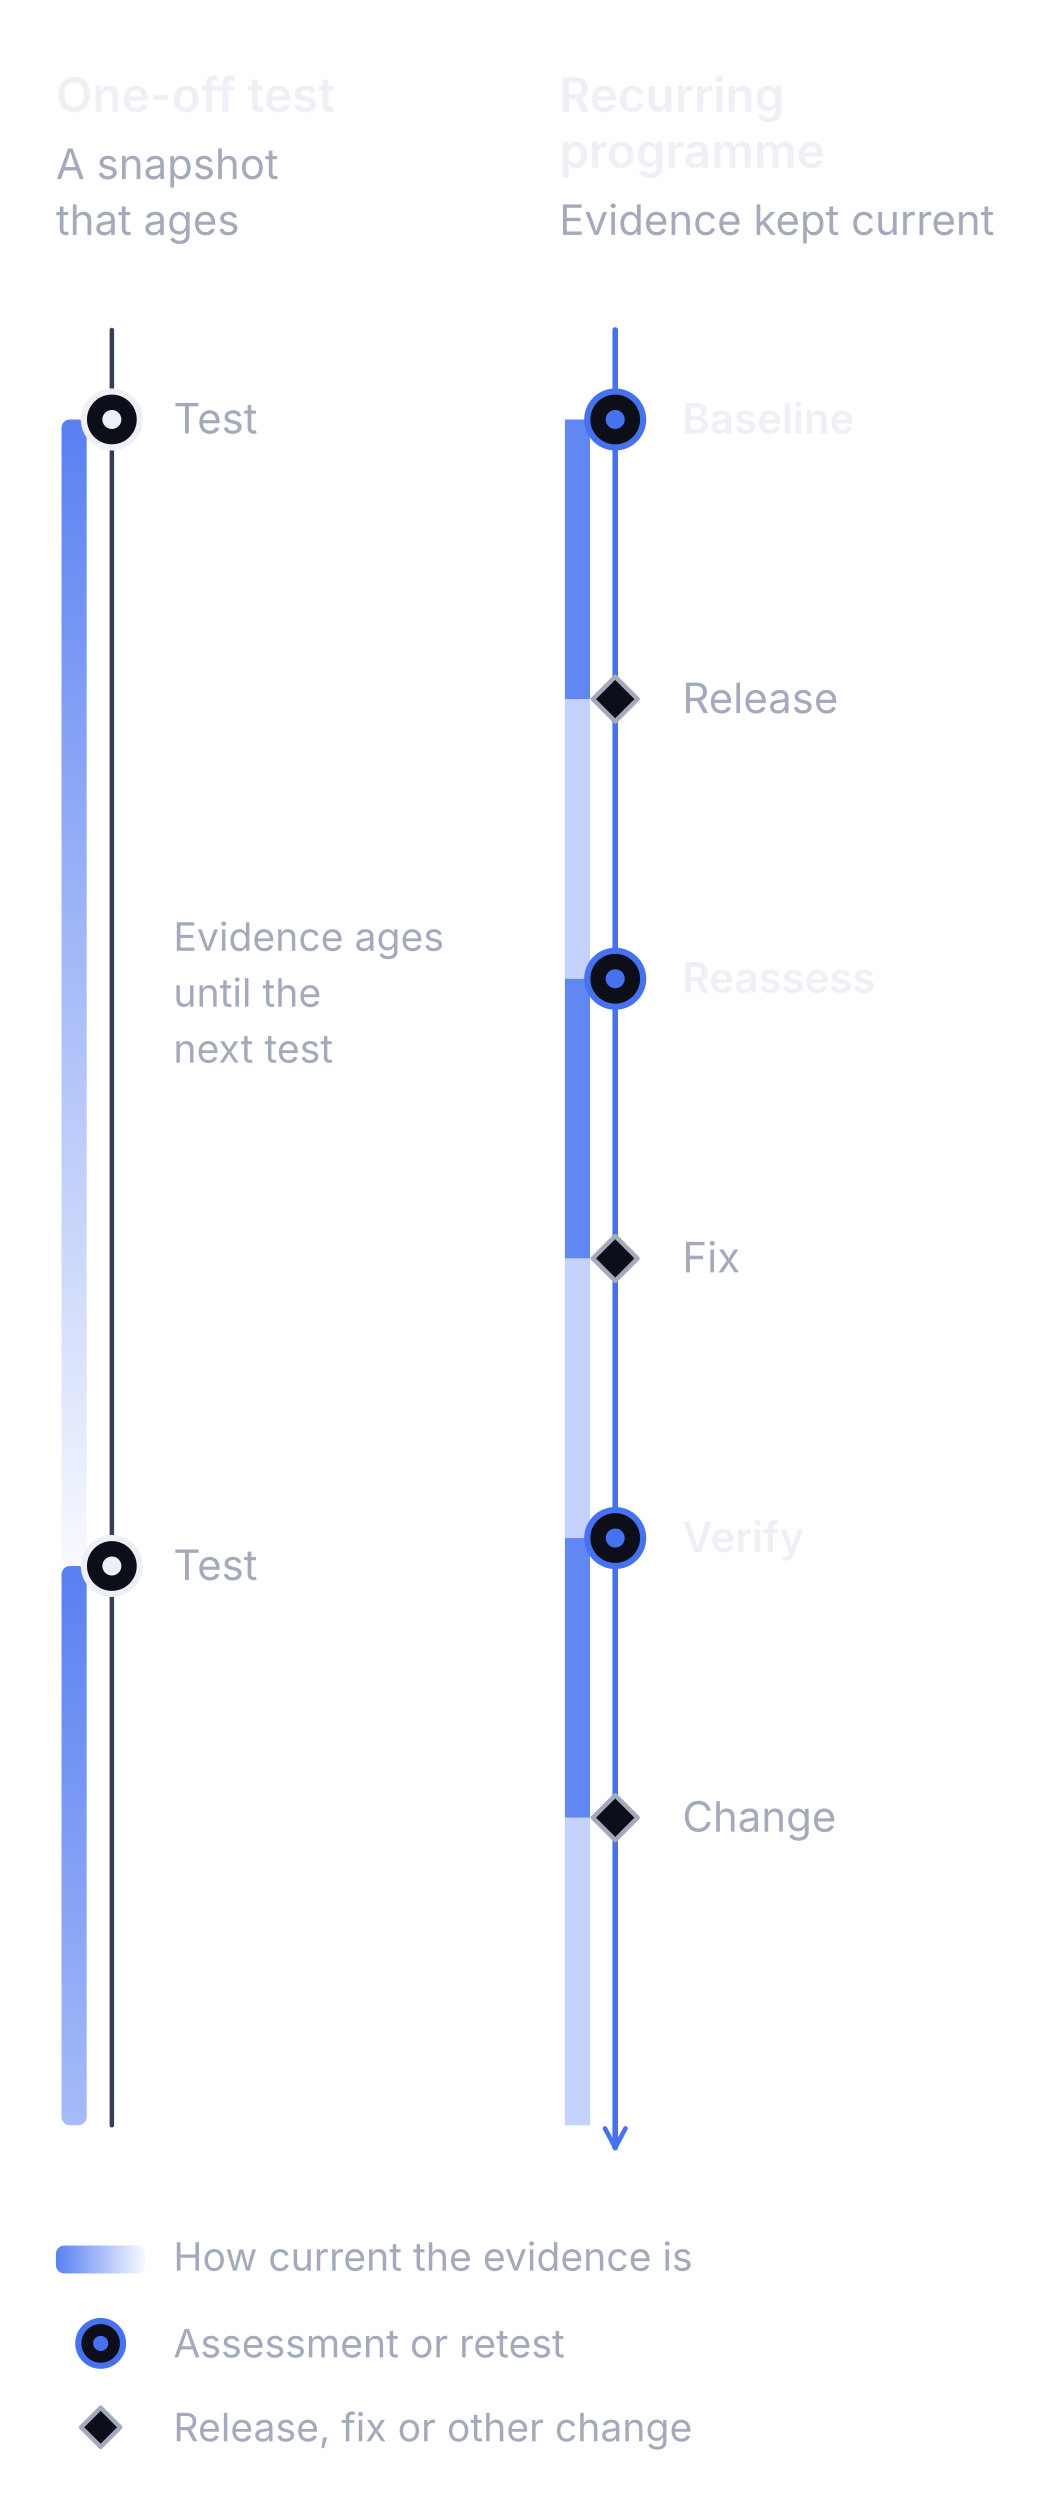
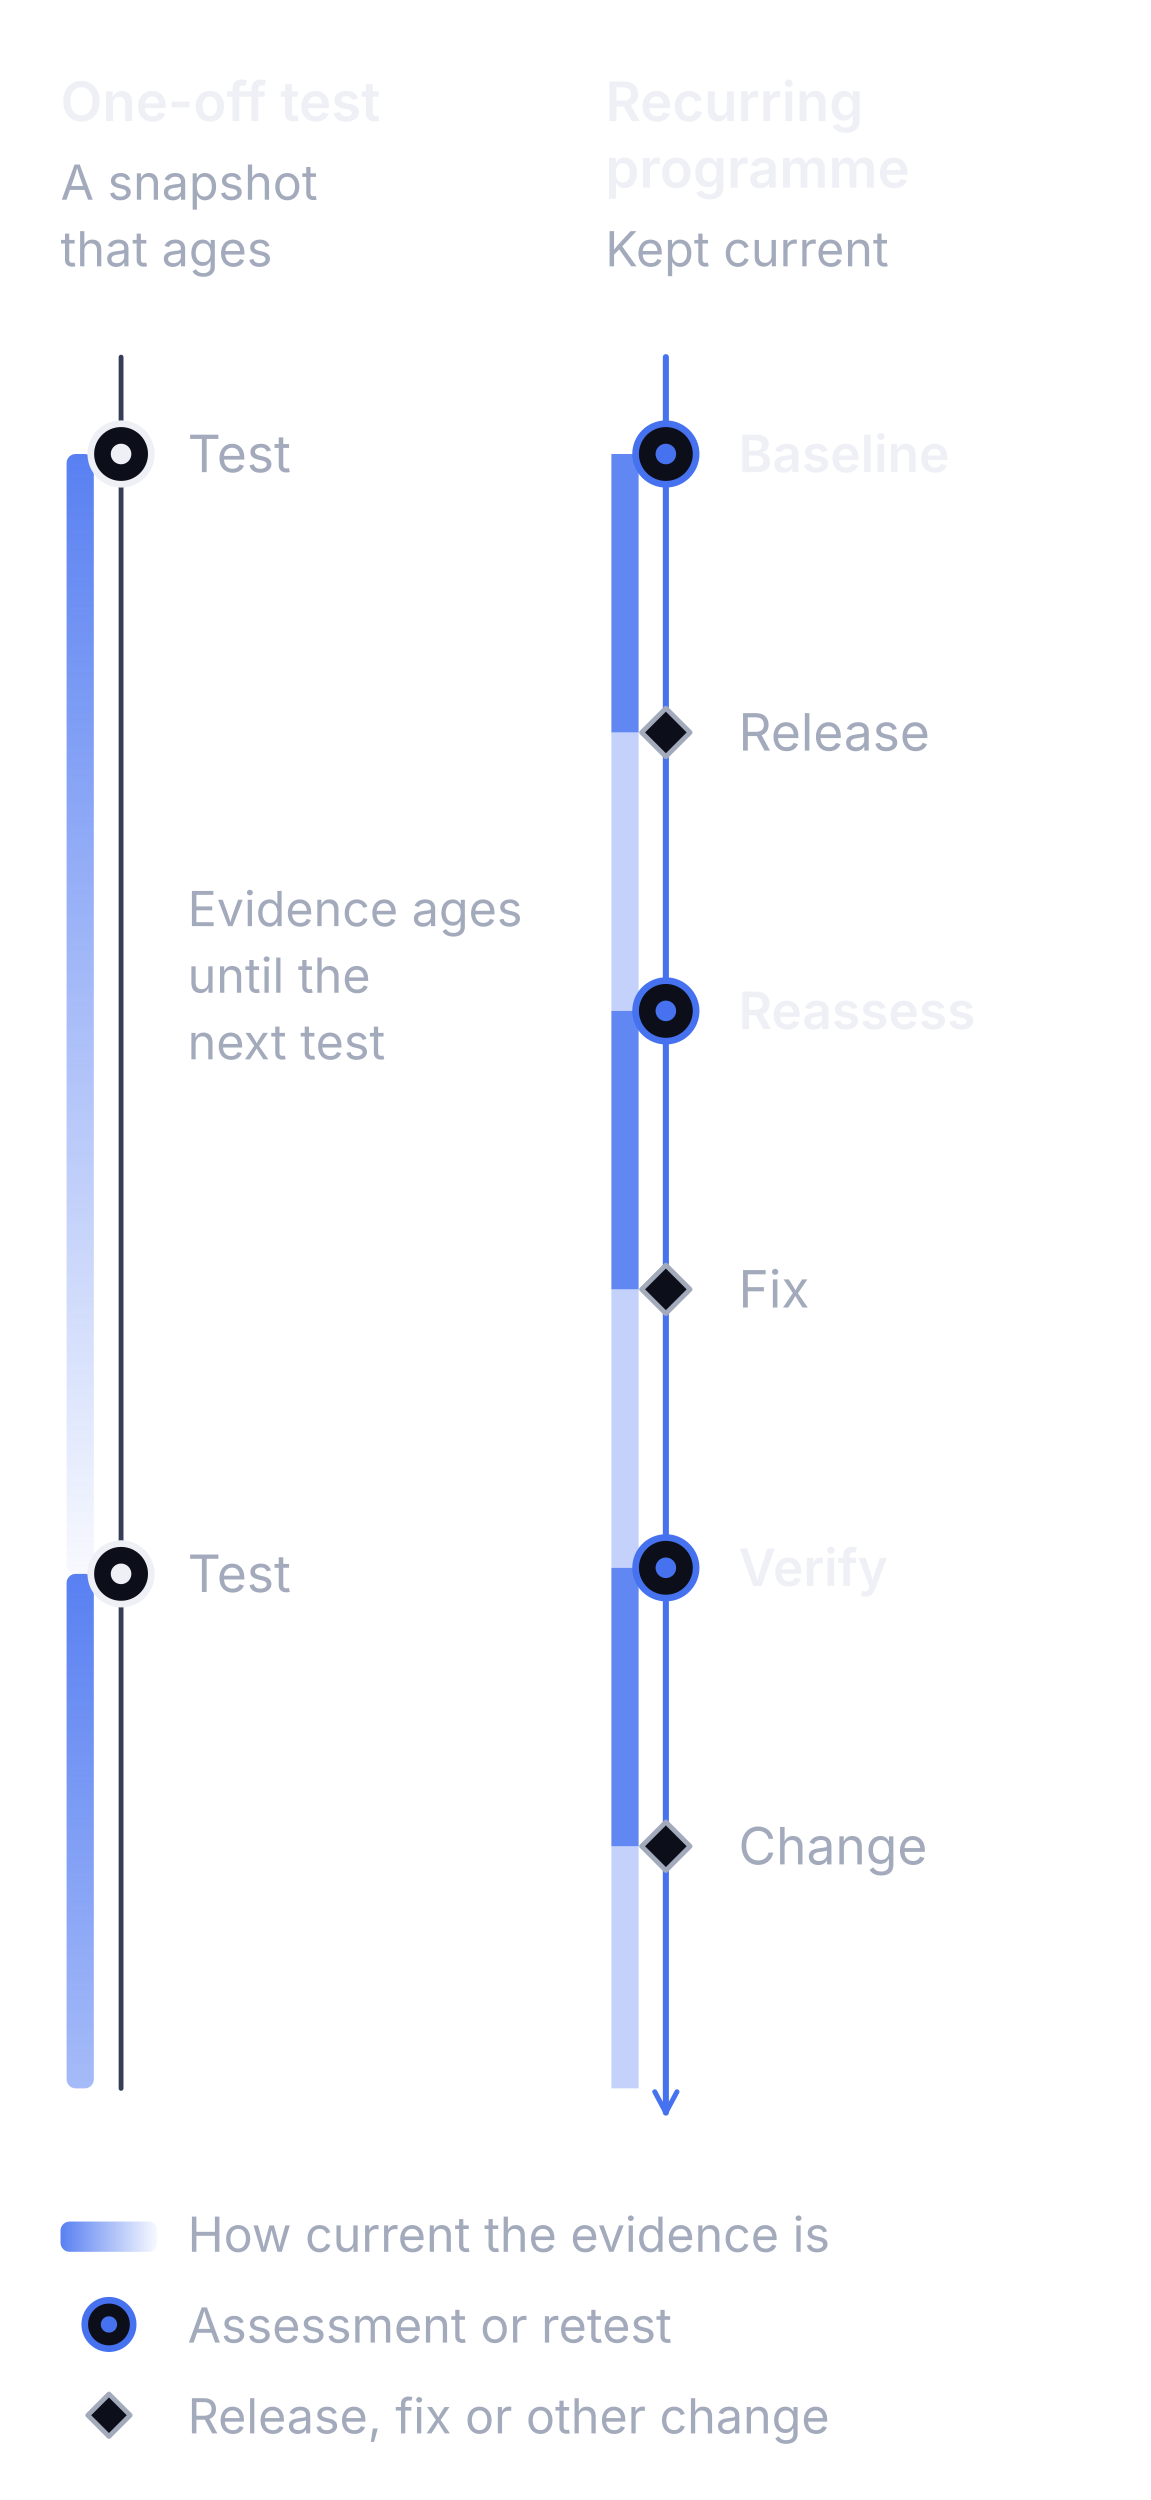
- <svg xmlns="http://www.w3.org/2000/svg" viewBox="0 0 380 894" width="380" height="894" role="img" aria-labelledby="t d">
+ <svg xmlns="http://www.w3.org/2000/svg" viewBox="0 0 380 826" width="380" height="826" role="img" aria-labelledby="t d">
  <style>
text{font-family:Geist,-apple-system,BlinkMacSystemFont,"Segoe UI",Inter,Roboto,"Helvetica Neue",Arial,sans-serif;fill:#eef0f6}
.mo{font-family:"Geist Mono",ui-monospace,"SF Mono",SFMono-Regular,Menlo,Consolas,"Liberation Mono",monospace;letter-spacing:.08em}
.b{font-weight:600}
.s{fill:#a3aabb}
.bl{fill:#7b98f6}
.rd{fill:#ff8a94}
.am{fill:#f5b63d}
.gr{fill:#34c77b}
</style>
  <defs>
    <marker id="ab" viewBox="0 0 12 12" refX="10" refY="6" markerWidth="11" markerHeight="11" markerUnits="userSpaceOnUse" orient="auto-start-reverse">
      <path d="M2.5 2 10 6 2.5 10" fill="none" stroke="#4672f0" stroke-width="1.8" stroke-linecap="round" stroke-linejoin="round" />
    </marker>
    <marker id="ai" viewBox="0 0 12 12" refX="10" refY="6" markerWidth="11" markerHeight="11" markerUnits="userSpaceOnUse" orient="auto-start-reverse">
      <path d="M2.5 2 10 6 2.5 10" fill="none" stroke="#a3aabb" stroke-width="1.8" stroke-linecap="round" stroke-linejoin="round" />
    </marker>
    <marker id="ak" viewBox="0 0 12 12" refX="10" refY="6" markerWidth="11" markerHeight="11" markerUnits="userSpaceOnUse" orient="auto-start-reverse">
      <path d="M2.5 2 10 6 2.5 10" fill="none" stroke="#eef0f6" stroke-width="1.8" stroke-linecap="round" stroke-linejoin="round" />
    </marker>
    <radialGradient id="glow">
      <stop offset="0" stop-color="#4672f0" stop-opacity="0.16" />
      <stop offset="1" stop-color="#4672f0" stop-opacity="0" />
    </radialGradient>
-     <linearGradient id="fa" gradientUnits="userSpaceOnUse" x1="0" y1="150" x2="0" y2="560">
+     <linearGradient id="fa" gradientUnits="userSpaceOnUse" x1="0" y1="150" x2="0" y2="520">
      <stop offset="0" stop-color="#4672f0" stop-opacity="0.9" />
      <stop offset="1" stop-color="#4672f0" stop-opacity="0.04" />
    </linearGradient>
-     <linearGradient id="fb" gradientUnits="userSpaceOnUse" x1="0" y1="560" x2="0" y2="970">
+     <linearGradient id="fb" gradientUnits="userSpaceOnUse" x1="0" y1="520" x2="0" y2="870">
      <stop offset="0" stop-color="#4672f0" stop-opacity="0.9" />
      <stop offset="1" stop-color="#4672f0" stop-opacity="0.04" />
    </linearGradient>
    <linearGradient id="fl" gradientUnits="userSpaceOnUse" x1="20" y1="0" x2="52" y2="0">
      <stop offset="0" stop-color="#4672f0" stop-opacity="0.9" />
      <stop offset="1" stop-color="#4672f0" stop-opacity="0.04" />
    </linearGradient>
  </defs>
-   <text x="20" y="40" font-size="17" class="b">One-off test</text>
-   <text x="20" y="64" font-size="15" class="s">A snapshot</text>
-   <text x="20" y="84" font-size="15" class="s">that ages</text>
-   <text x="200" y="40" font-size="17" class="b">Recurring</text>
-   <text x="200" y="60" font-size="17" class="b">programme</text>
-   <text x="200" y="84" font-size="15" class="s">Evidence kept current</text>
-   <line x1="40" y1="118" x2="40" y2="760" stroke="#353d58" stroke-width="1.6" stroke-linecap="round" />
-   <rect x="22" y="150" width="9" height="410" rx="3" fill="url(#fa)" />
-   <rect x="22" y="560" width="9" height="200" rx="3" fill="url(#fb)" />
+   <text x="20" y="40" font-size="18" class="b">One-off test</text>
+   <text x="20" y="66" font-size="16" class="s">A snapshot</text>
+   <text x="20" y="88" font-size="16" class="s">that ages</text>
+   <text x="200" y="40" font-size="18" class="b">Recurring</text>
+   <text x="200" y="62" font-size="18" class="b">programme</text>
+   <text x="200" y="88" font-size="16" class="s">Kept current</text>
+   <line x1="40" y1="118" x2="40" y2="690" stroke="#353d58" stroke-width="1.6" stroke-linecap="round" />
+   <rect x="22" y="150" width="9" height="370" rx="3" fill="url(#fa)" />
+   <rect x="22" y="520" width="9" height="170" rx="3" fill="url(#fb)" />
  <circle cx="40" cy="150" r="10" fill="#0c0f19" stroke="#eef0f6" stroke-width="2.2" />
  <circle cx="40" cy="150" r="3.4" fill="#eef0f6" stroke="none" stroke-width="0" />
-   <text x="62" y="155" font-size="15" class="s">Test</text>
-   <circle cx="40" cy="560" r="10" fill="#0c0f19" stroke="#eef0f6" stroke-width="2.2" />
-   <circle cx="40" cy="560" r="3.4" fill="#eef0f6" stroke="none" stroke-width="0" />
-   <text x="62" y="565" font-size="15" class="s">Test</text>
-   <text x="62" y="340" font-size="14" class="s">Evidence ages</text>
-   <text x="62" y="360" font-size="14" class="s">until the</text>
-   <text x="62" y="380" font-size="14" class="s">next test</text>
-   <line x1="220" y1="118" x2="220" y2="768" stroke="#4672f0" stroke-width="2" stroke-linecap="round" marker-end="url(#ab)" />
-   <rect x="202" y="150" width="9" height="100" fill="#4672f0" fill-opacity="0.85" />
-   <rect x="202" y="250" width="9" height="100" fill="#4672f0" fill-opacity="0.32" />
-   <rect x="202" y="350" width="9" height="100" fill="#4672f0" fill-opacity="0.85" />
-   <rect x="202" y="450" width="9" height="100" fill="#4672f0" fill-opacity="0.32" />
-   <rect x="202" y="550" width="9" height="100" fill="#4672f0" fill-opacity="0.85" />
-   <rect x="202" y="650" width="9" height="110" fill="#4672f0" fill-opacity="0.32" />
+   <text x="62" y="156" font-size="17" class="s">Test</text>
+   <circle cx="40" cy="520" r="10" fill="#0c0f19" stroke="#eef0f6" stroke-width="2.2" />
+   <circle cx="40" cy="520" r="3.4" fill="#eef0f6" stroke="none" stroke-width="0" />
+   <text x="62" y="526" font-size="17" class="s">Test</text>
+   <text x="62" y="306" font-size="16" class="s">Evidence ages</text>
+   <text x="62" y="328" font-size="16" class="s">until the</text>
+   <text x="62" y="350" font-size="16" class="s">next test</text>
+   <line x1="220" y1="118" x2="220" y2="698" stroke="#4672f0" stroke-width="2" stroke-linecap="round" marker-end="url(#ab)" />
+   <rect x="202" y="150" width="9" height="92" fill="#4672f0" fill-opacity="0.85" />
+   <rect x="202" y="242" width="9" height="92" fill="#4672f0" fill-opacity="0.32" />
+   <rect x="202" y="334" width="9" height="92" fill="#4672f0" fill-opacity="0.85" />
+   <rect x="202" y="426" width="9" height="92" fill="#4672f0" fill-opacity="0.32" />
+   <rect x="202" y="518" width="9" height="92" fill="#4672f0" fill-opacity="0.85" />
+   <rect x="202" y="610" width="9" height="80" fill="#4672f0" fill-opacity="0.32" />
  <circle cx="220" cy="150" r="10" fill="#0c0f19" stroke="#4672f0" stroke-width="2.2" />
  <circle cx="220" cy="150" r="3.4" fill="#4672f0" stroke="none" stroke-width="0" />
-   <text x="244" y="155" font-size="15" class="b">Baseline</text>
-   <path d="M220 242L228 250L220 258L212 250Z" fill="#0c0f19" stroke="#a3aabb" stroke-width="1.6" stroke-linecap="round" stroke-linejoin="round" />
-   <text x="244" y="255" font-size="15" class="s">Release</text>
-   <circle cx="220" cy="350" r="10" fill="#0c0f19" stroke="#4672f0" stroke-width="2.2" />
-   <circle cx="220" cy="350" r="3.4" fill="#4672f0" stroke="none" stroke-width="0" />
-   <text x="244" y="355" font-size="15" class="b">Reassess</text>
-   <path d="M220 442L228 450L220 458L212 450Z" fill="#0c0f19" stroke="#a3aabb" stroke-width="1.6" stroke-linecap="round" stroke-linejoin="round" />
-   <text x="244" y="455" font-size="15" class="s">Fix</text>
-   <circle cx="220" cy="550" r="10" fill="#0c0f19" stroke="#4672f0" stroke-width="2.2" />
-   <circle cx="220" cy="550" r="3.4" fill="#4672f0" stroke="none" stroke-width="0" />
-   <text x="244" y="555" font-size="15" class="b">Verify</text>
-   <path d="M220 642L228 650L220 658L212 650Z" fill="#0c0f19" stroke="#a3aabb" stroke-width="1.6" stroke-linecap="round" stroke-linejoin="round" />
-   <text x="244" y="655" font-size="15" class="s">Change</text>
-   <rect x="20" y="803" width="32" height="10" rx="3" fill="url(#fl)" />
-   <text x="62" y="812" font-size="14" class="s">How current the evidence is</text>
-   <circle cx="36" cy="838" r="8" fill="#0c0f19" stroke="#4672f0" stroke-width="2.2" />
-   <circle cx="36" cy="838" r="2.7" fill="#4672f0" stroke="none" stroke-width="0" />
-   <text x="62" y="843" font-size="14" class="s">Assessment or retest</text>
-   <path d="M36 861L43 868L36 875L29 868Z" fill="#0c0f19" stroke="#a3aabb" stroke-width="1.6" stroke-linecap="round" stroke-linejoin="round" />
-   <text x="62" y="873" font-size="14" class="s">Release, fix or other change</text>
+   <text x="244" y="156" font-size="17" class="b">Baseline</text>
+   <path d="M220 234L228 242L220 250L212 242Z" fill="#0c0f19" stroke="#a3aabb" stroke-width="1.6" stroke-linecap="round" stroke-linejoin="round" />
+   <text x="244" y="248" font-size="17" class="s">Release</text>
+   <circle cx="220" cy="334" r="10" fill="#0c0f19" stroke="#4672f0" stroke-width="2.2" />
+   <circle cx="220" cy="334" r="3.4" fill="#4672f0" stroke="none" stroke-width="0" />
+   <text x="244" y="340" font-size="17" class="b">Reassess</text>
+   <path d="M220 418L228 426L220 434L212 426Z" fill="#0c0f19" stroke="#a3aabb" stroke-width="1.6" stroke-linecap="round" stroke-linejoin="round" />
+   <text x="244" y="432" font-size="17" class="s">Fix</text>
+   <circle cx="220" cy="518" r="10" fill="#0c0f19" stroke="#4672f0" stroke-width="2.2" />
+   <circle cx="220" cy="518" r="3.4" fill="#4672f0" stroke="none" stroke-width="0" />
+   <text x="244" y="524" font-size="17" class="b">Verify</text>
+   <path d="M220 602L228 610L220 618L212 610Z" fill="#0c0f19" stroke="#a3aabb" stroke-width="1.6" stroke-linecap="round" stroke-linejoin="round" />
+   <text x="244" y="616" font-size="17" class="s">Change</text>
+   <rect x="20" y="734" width="32" height="10" rx="3" fill="url(#fl)" />
+   <text x="62" y="744" font-size="16" class="s">How current the evidence is</text>
+   <circle cx="36" cy="768" r="8" fill="#0c0f19" stroke="#4672f0" stroke-width="2.2" />
+   <circle cx="36" cy="768" r="2.7" fill="#4672f0" stroke="none" stroke-width="0" />
+   <text x="62" y="774" font-size="16" class="s">Assessment or retest</text>
+   <path d="M36 791L43 798L36 805L29 798Z" fill="#0c0f19" stroke="#a3aabb" stroke-width="1.6" stroke-linecap="round" stroke-linejoin="round" />
+   <text x="62" y="804" font-size="16" class="s">Release, fix or other change</text>
</svg>
